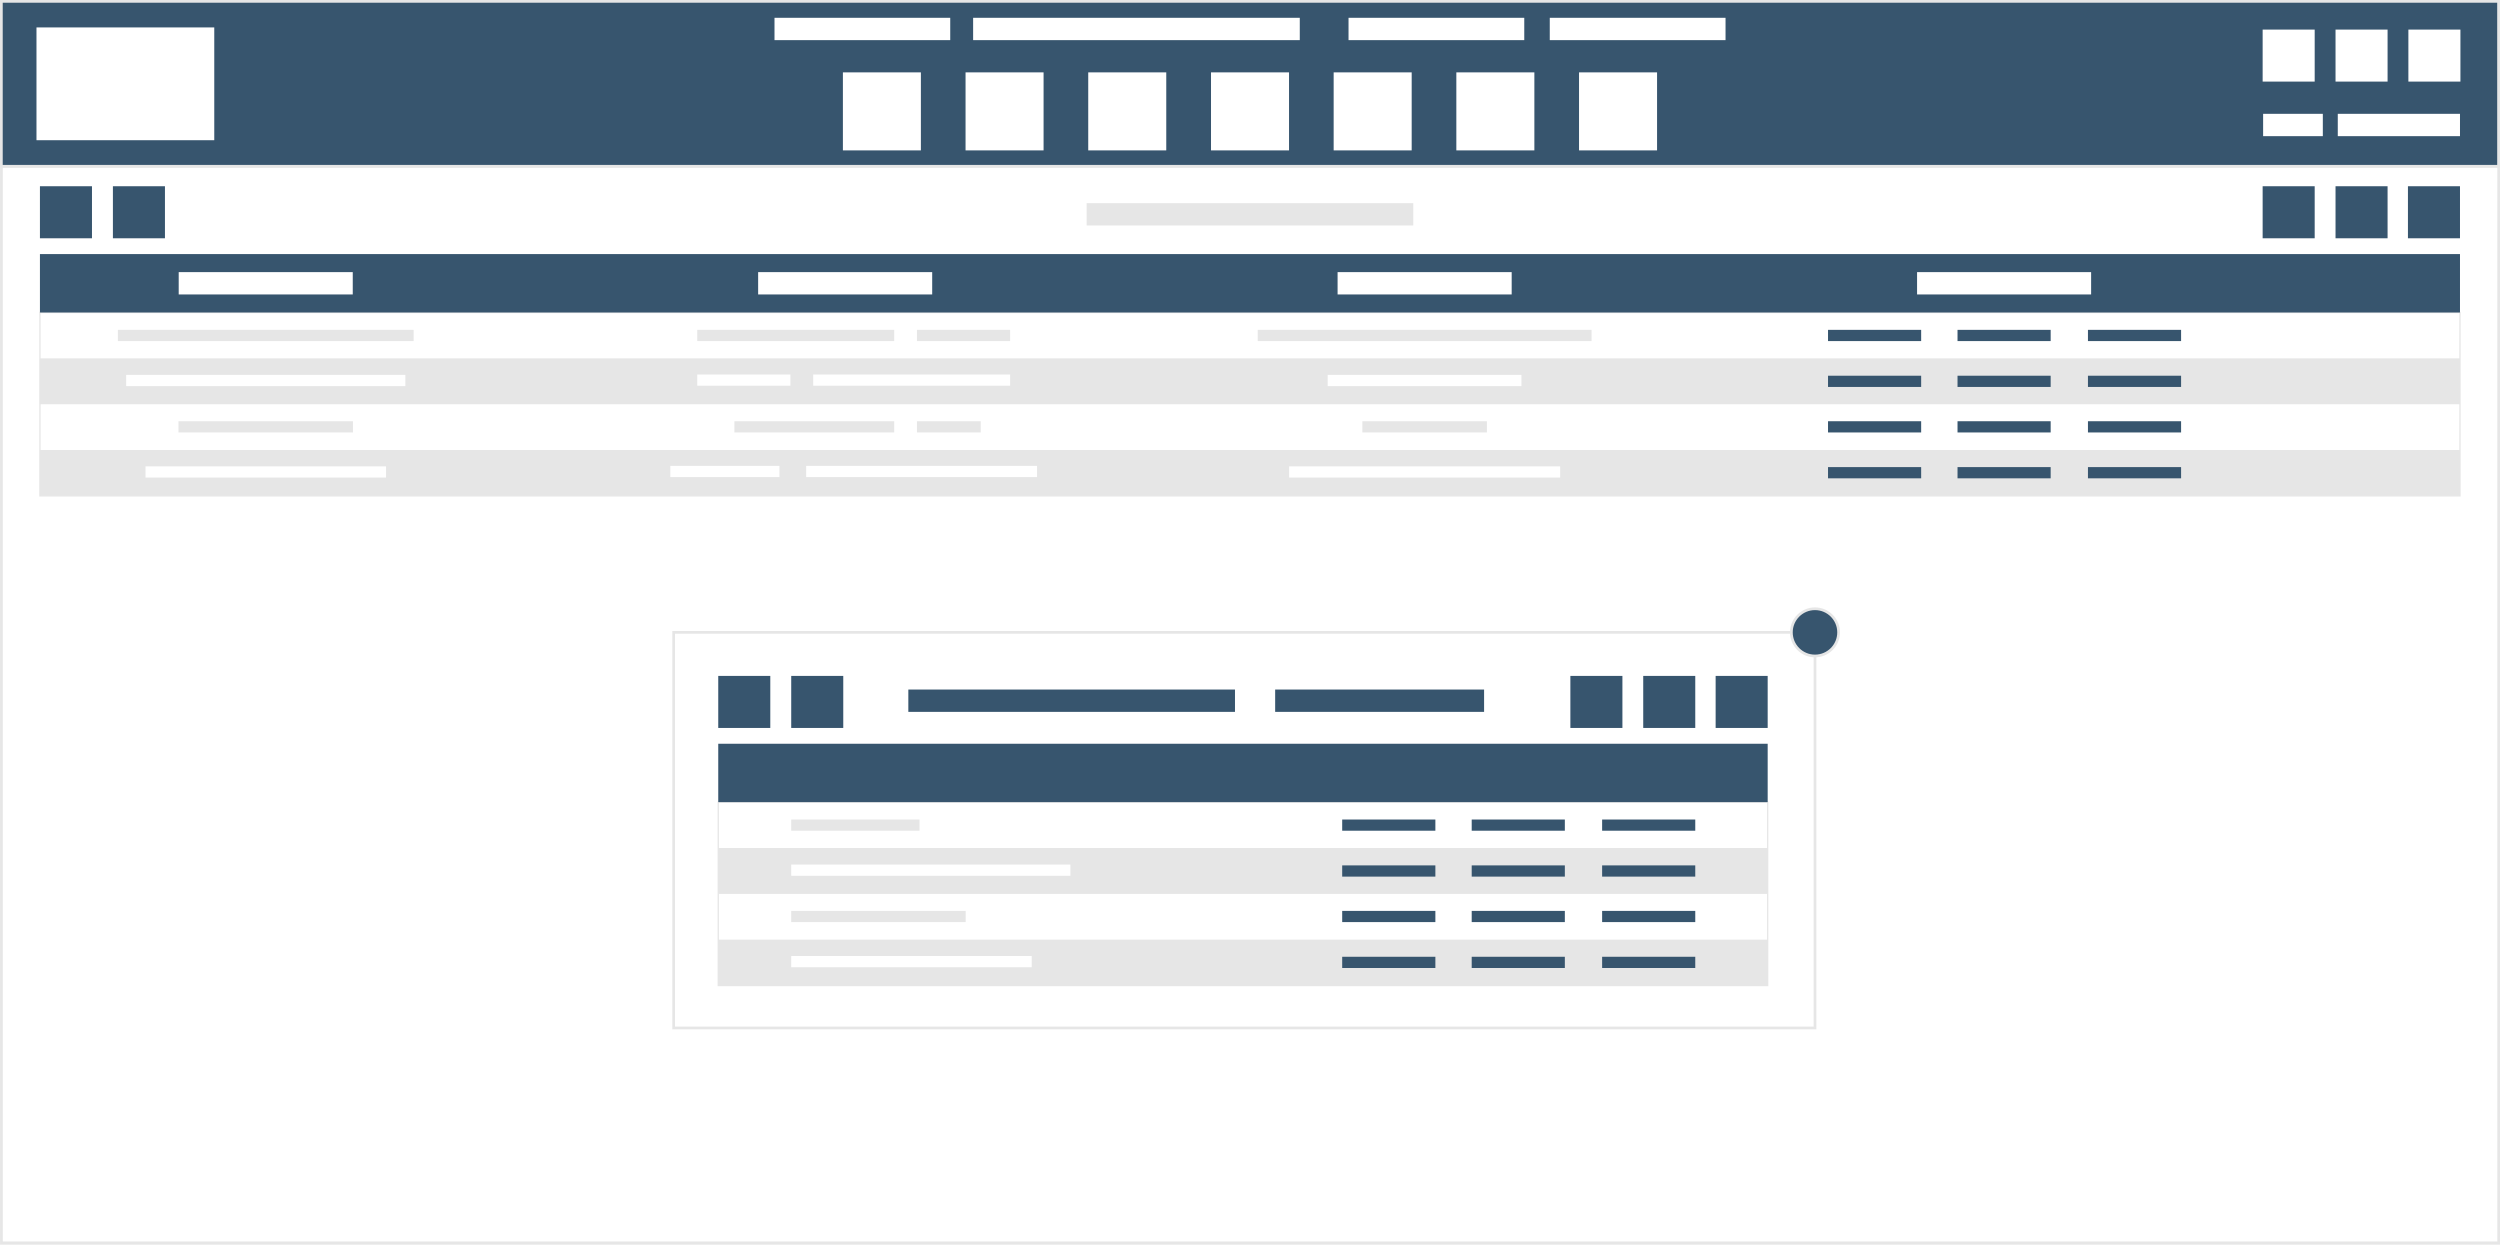
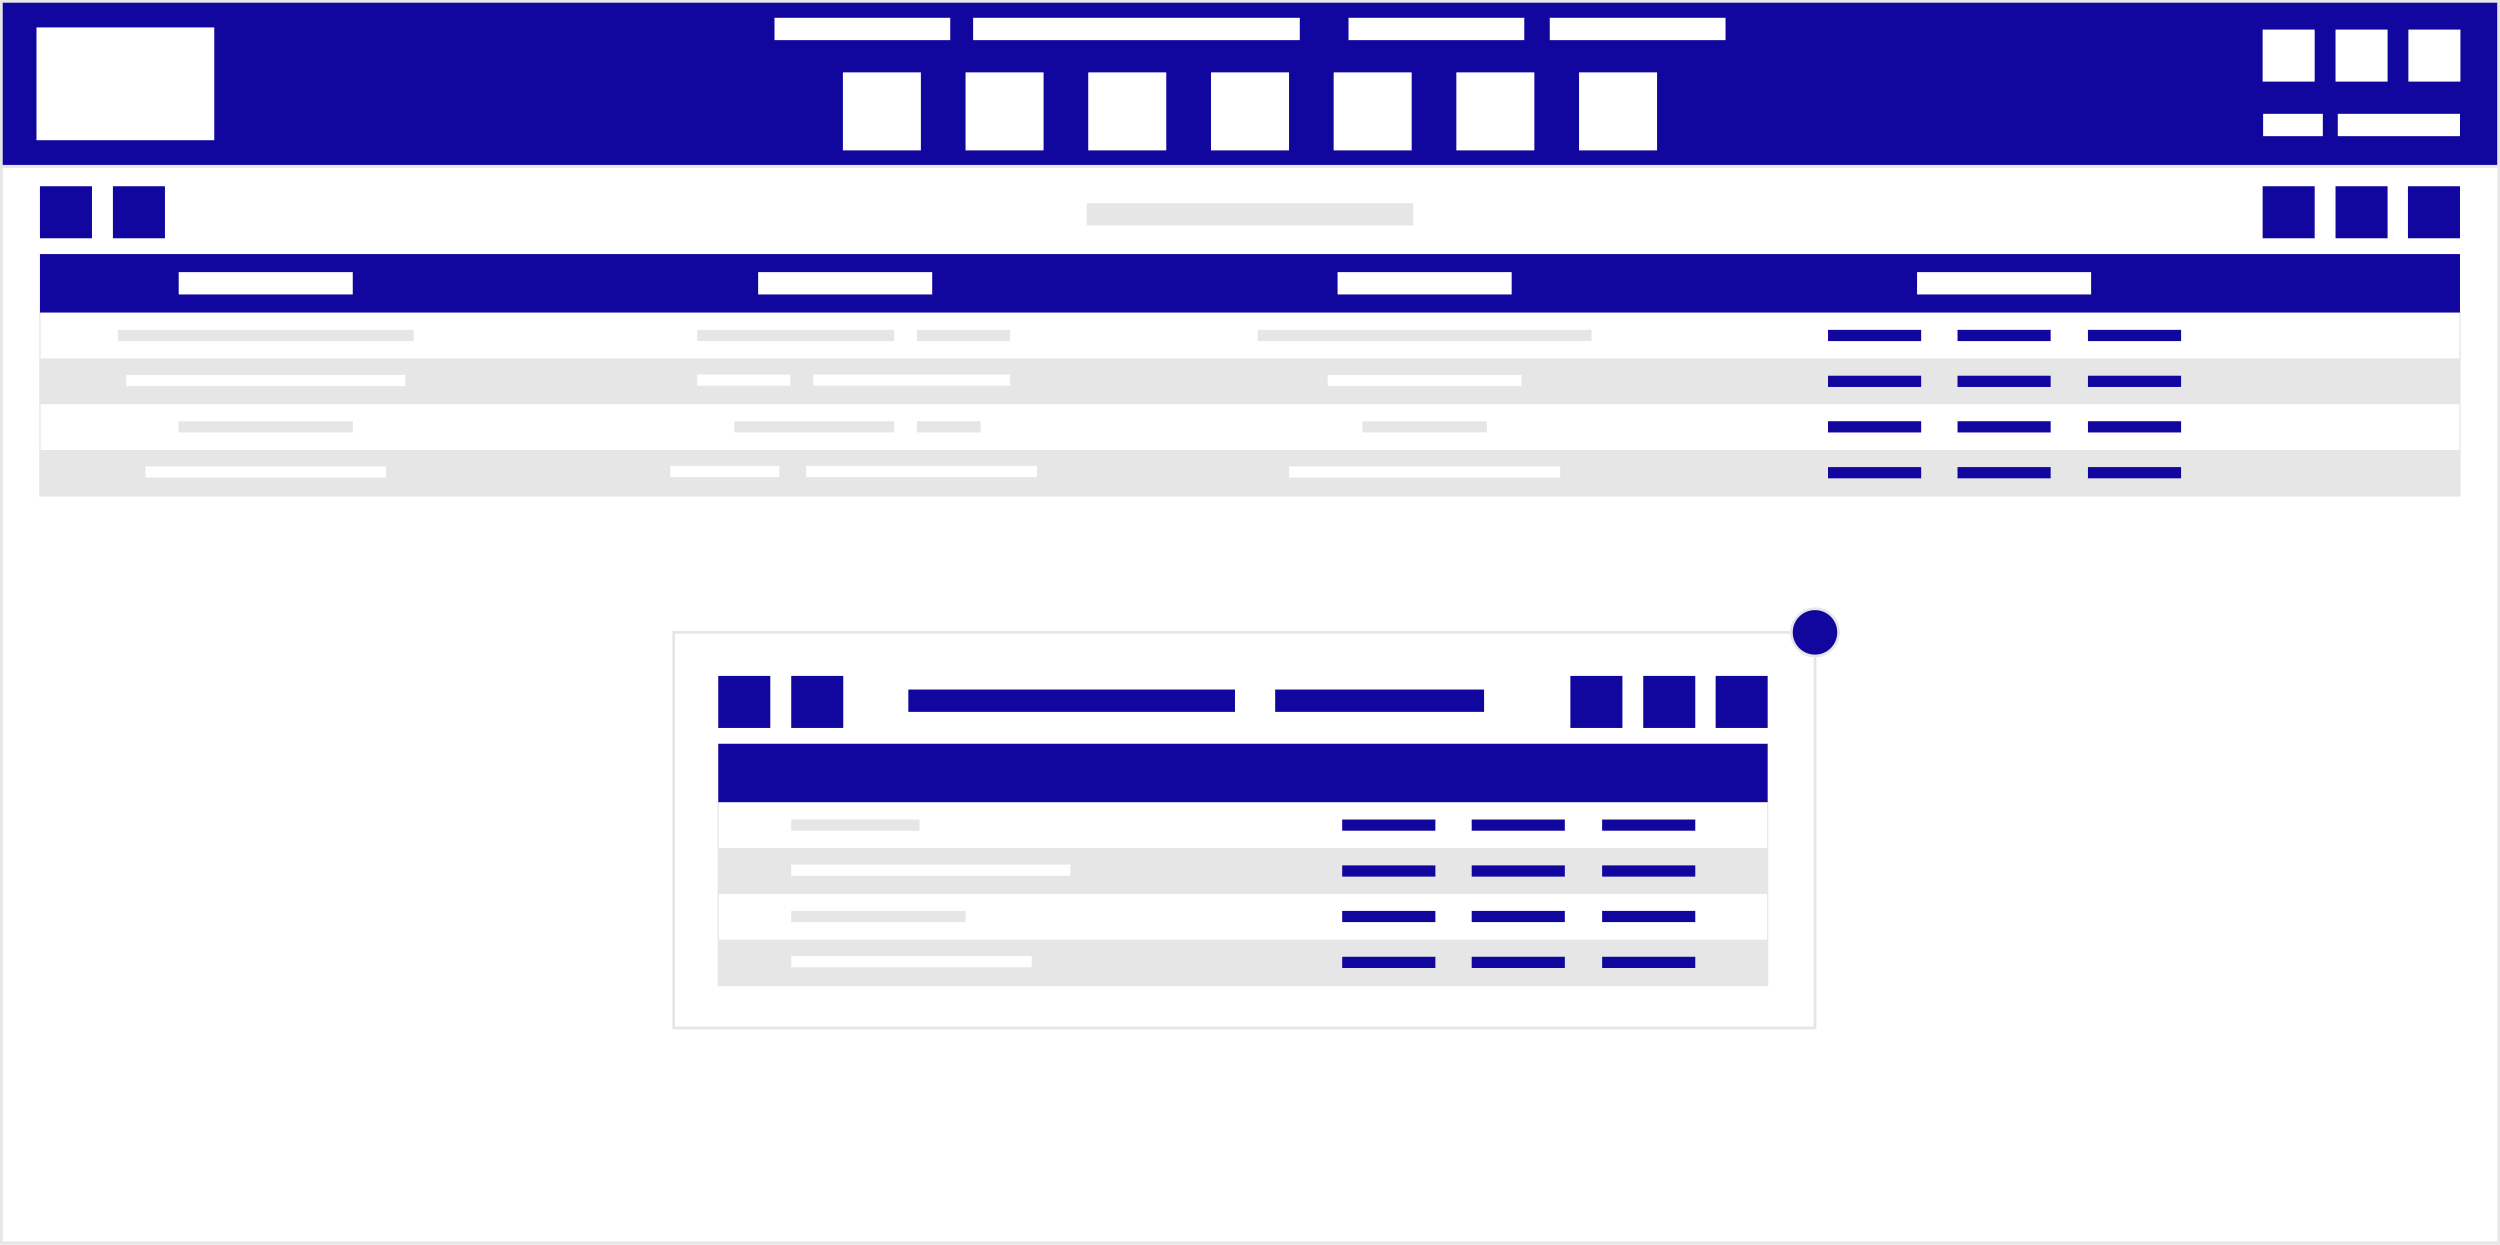
<svg xmlns="http://www.w3.org/2000/svg" width="615.089" height="306.119" viewBox="0 0 62353 31032" shape-rendering="geometricPrecision" text-rendering="geometricPrecision" image-rendering="optimizeQuality" fill-rule="evenodd" clip-rule="evenodd">
  <defs>
    <style>
    .str1 {stroke:#E6E6E6;stroke-width:32.414}
    .str0 {stroke:#E6E6E6;stroke-width:67.586}
    .fil1 {fill:none}
-     .fil2 {fill:#37556E}
+     .fil2 {fill:#11079F}
    .fil3 {fill:#E6E6E6}
    .fil0 {fill:white}
   </style>
  </defs>
  <g id="Layer_x0020_1">
    <path class="fil0 str0" d="M36 4147h62284v26851H36z" />
    <path class="fil1 str1" d="M996 7794h60359v4574H996z" />
    <path class="fil2 str0" d="M34 34h62283v4113H34z" />
    <path class="fil0" d="M910 684h4434v2813H910V684zm38473 1121h1946v1946h-1946V1805zm-3060 0h1946v1946h-1946V1805zm-3060 0h1946v1946h-1946V1805zm-3059 0h1946v1946h-1946V1805zm-3062 0h1946v1946h-1946V1805zm-3060 0h1946v1946h-1946V1805zm-3059 0h1945v1946h-1945V1805zM19317 444h4383v557h-4383V444zm4954 0h8147v557h-8147V444zm9363 0h4383v557h-4383V444zm5019 0h4384v557h-4384V444zm17780 294h1298v1297h-1298V738zm1818 0h1298v1297h-1298V738zm1817 0h1298v1297h-1298V738zm-3623 2101h1489v557h-1489v-557zm1862 0h3048v557h-3048v-557z" />
    <path class="fil2" d="M996 6337h60359v1457H996z" />
    <path class="fil3" d="M27102 5067h8147v557h-8147z" />
    <path class="fil2" d="M60057 4645h1298v1298h-1298z" />
    <path class="fil0" d="M4457 6787h4341v557H4457v-557zm14452 0h4341v557h-4341v-557zm14452 0h4342v557h-4342v-557zm14453 0h4341v557h-4341v-557z" />
    <path class="fil3" d="M996 11224h60359v1144H996v-1144zm0-2286h60359v1144H996V8938zm1944-711h7377v280H2940v-280z" />
    <path class="fil0" d="M3147 9350h6963v280H3147z" />
    <path class="fil3" d="M17390 8227h4912v280h-4912v-280zm5480 0h2324v280h-2324v-280z" />
    <path class="fil0" d="M20282 9341h4912v279h-4912v-279zm-2892 0h2323v279h-2323v-279z" />
    <path class="fil2" d="M45593 8227h2323v280h-2323v-280zm3230 0h2323v280h-2323v-280zm3253 0h2323v280h-2323v-280zm-6483 1144h2323v280h-2323v-280zm3230 0h2323v280h-2323v-280zm3253 0h2323v280h-2323v-280z" />
    <path class="fil3" d="M31369 8227h8326v280h-8326z" />
    <path class="fil0" d="M33114 9350h4833v280h-4833z" />
    <path class="fil3" d="M4452 10506h4351v280H4452z" />
    <path class="fil0" d="M3629 11632h5999v279H3629z" />
    <path class="fil3" d="M18317 10506h3985v280h-3985v-280zm4553 0h1590v280h-1590v-280z" />
    <path class="fil0" d="M20107 11620h5758v279h-5758v-279zm-3388 0h2721v279h-2721v-279z" />
    <path class="fil2" d="M45593 10506h2323v280h-2323v-280zm3230 0h2323v280h-2323v-280zm3253 0h2323v280h-2323v-280zm-6483 1144h2323v280h-2323v-280zm3230 0h2323v280h-2323v-280zm3253 0h2323v280h-2323v-280z" />
    <path class="fil3" d="M33979 10506h3106v280h-3106z" />
    <path class="fil0" d="M32152 11632h6760v279h-6760z" />
    <path class="fil2" d="M58251 4645h1298v1298h-1298V4645zm-1818 0h1298v1298h-1298V4645zM996 4645h1298v1298H996zM2816 4645h1298v1298H2816z" />
  </g>
  <g id="Layer_x0020_1_0">
    <g id="_799460016">
      <path class="fil0 str0" d="M16802 15772h28466v9867H16802z" />
      <circle class="fil2 str0" cx="45268" cy="15772" r="589" />
      <path class="fil1 str1" d="M17914 20006h26174v4575H17914z" />
      <path class="fil2" d="M17914 18550h26174v1456H17914zM42790 16858h1298v1298h-1298z" />
      <path class="fil3" d="M19734 20440h3200v279h-3200zM17914 21150h26174v1145H17914zM17914 23436h26174v1145H17914z" />
      <path class="fil0" d="M19734 21563h6963v280h-6963z" />
      <path class="fil3" d="M19734 22719h4351v279h-4351z" />
      <path class="fil0" d="M19734 23844h5998v280h-5998z" />
      <path class="fil2" d="M33476 20440h2324v279h-2324v-279zm3230 0h2323v279h-2323v-279zm3253 0h2323v279h-2323v-279zm-6483 1144h2324v280h-2324v-280zm3230 0h2323v280h-2323v-280zm3253 0h2323v280h-2323v-280zM33476 22719h2324v279h-2324v-279zm3230 0h2323v279h-2323v-279zm3253 0h2323v279h-2323v-279zm-6483 1144h2324v280h-2324v-280zm3230 0h2323v280h-2323v-280zm3253 0h2323v280h-2323v-280zM40984 16858h1298v1298h-1298v-1298zm-1817 0h1298v1298h-1298v-1298zM17914 16858h1298v1298h-1298zM19734 16858h1298v1298h-1298zM22655 17198h8147v557h-8147zM31804 17198h5211v557h-5211z" />
    </g>
  </g>
</svg>
